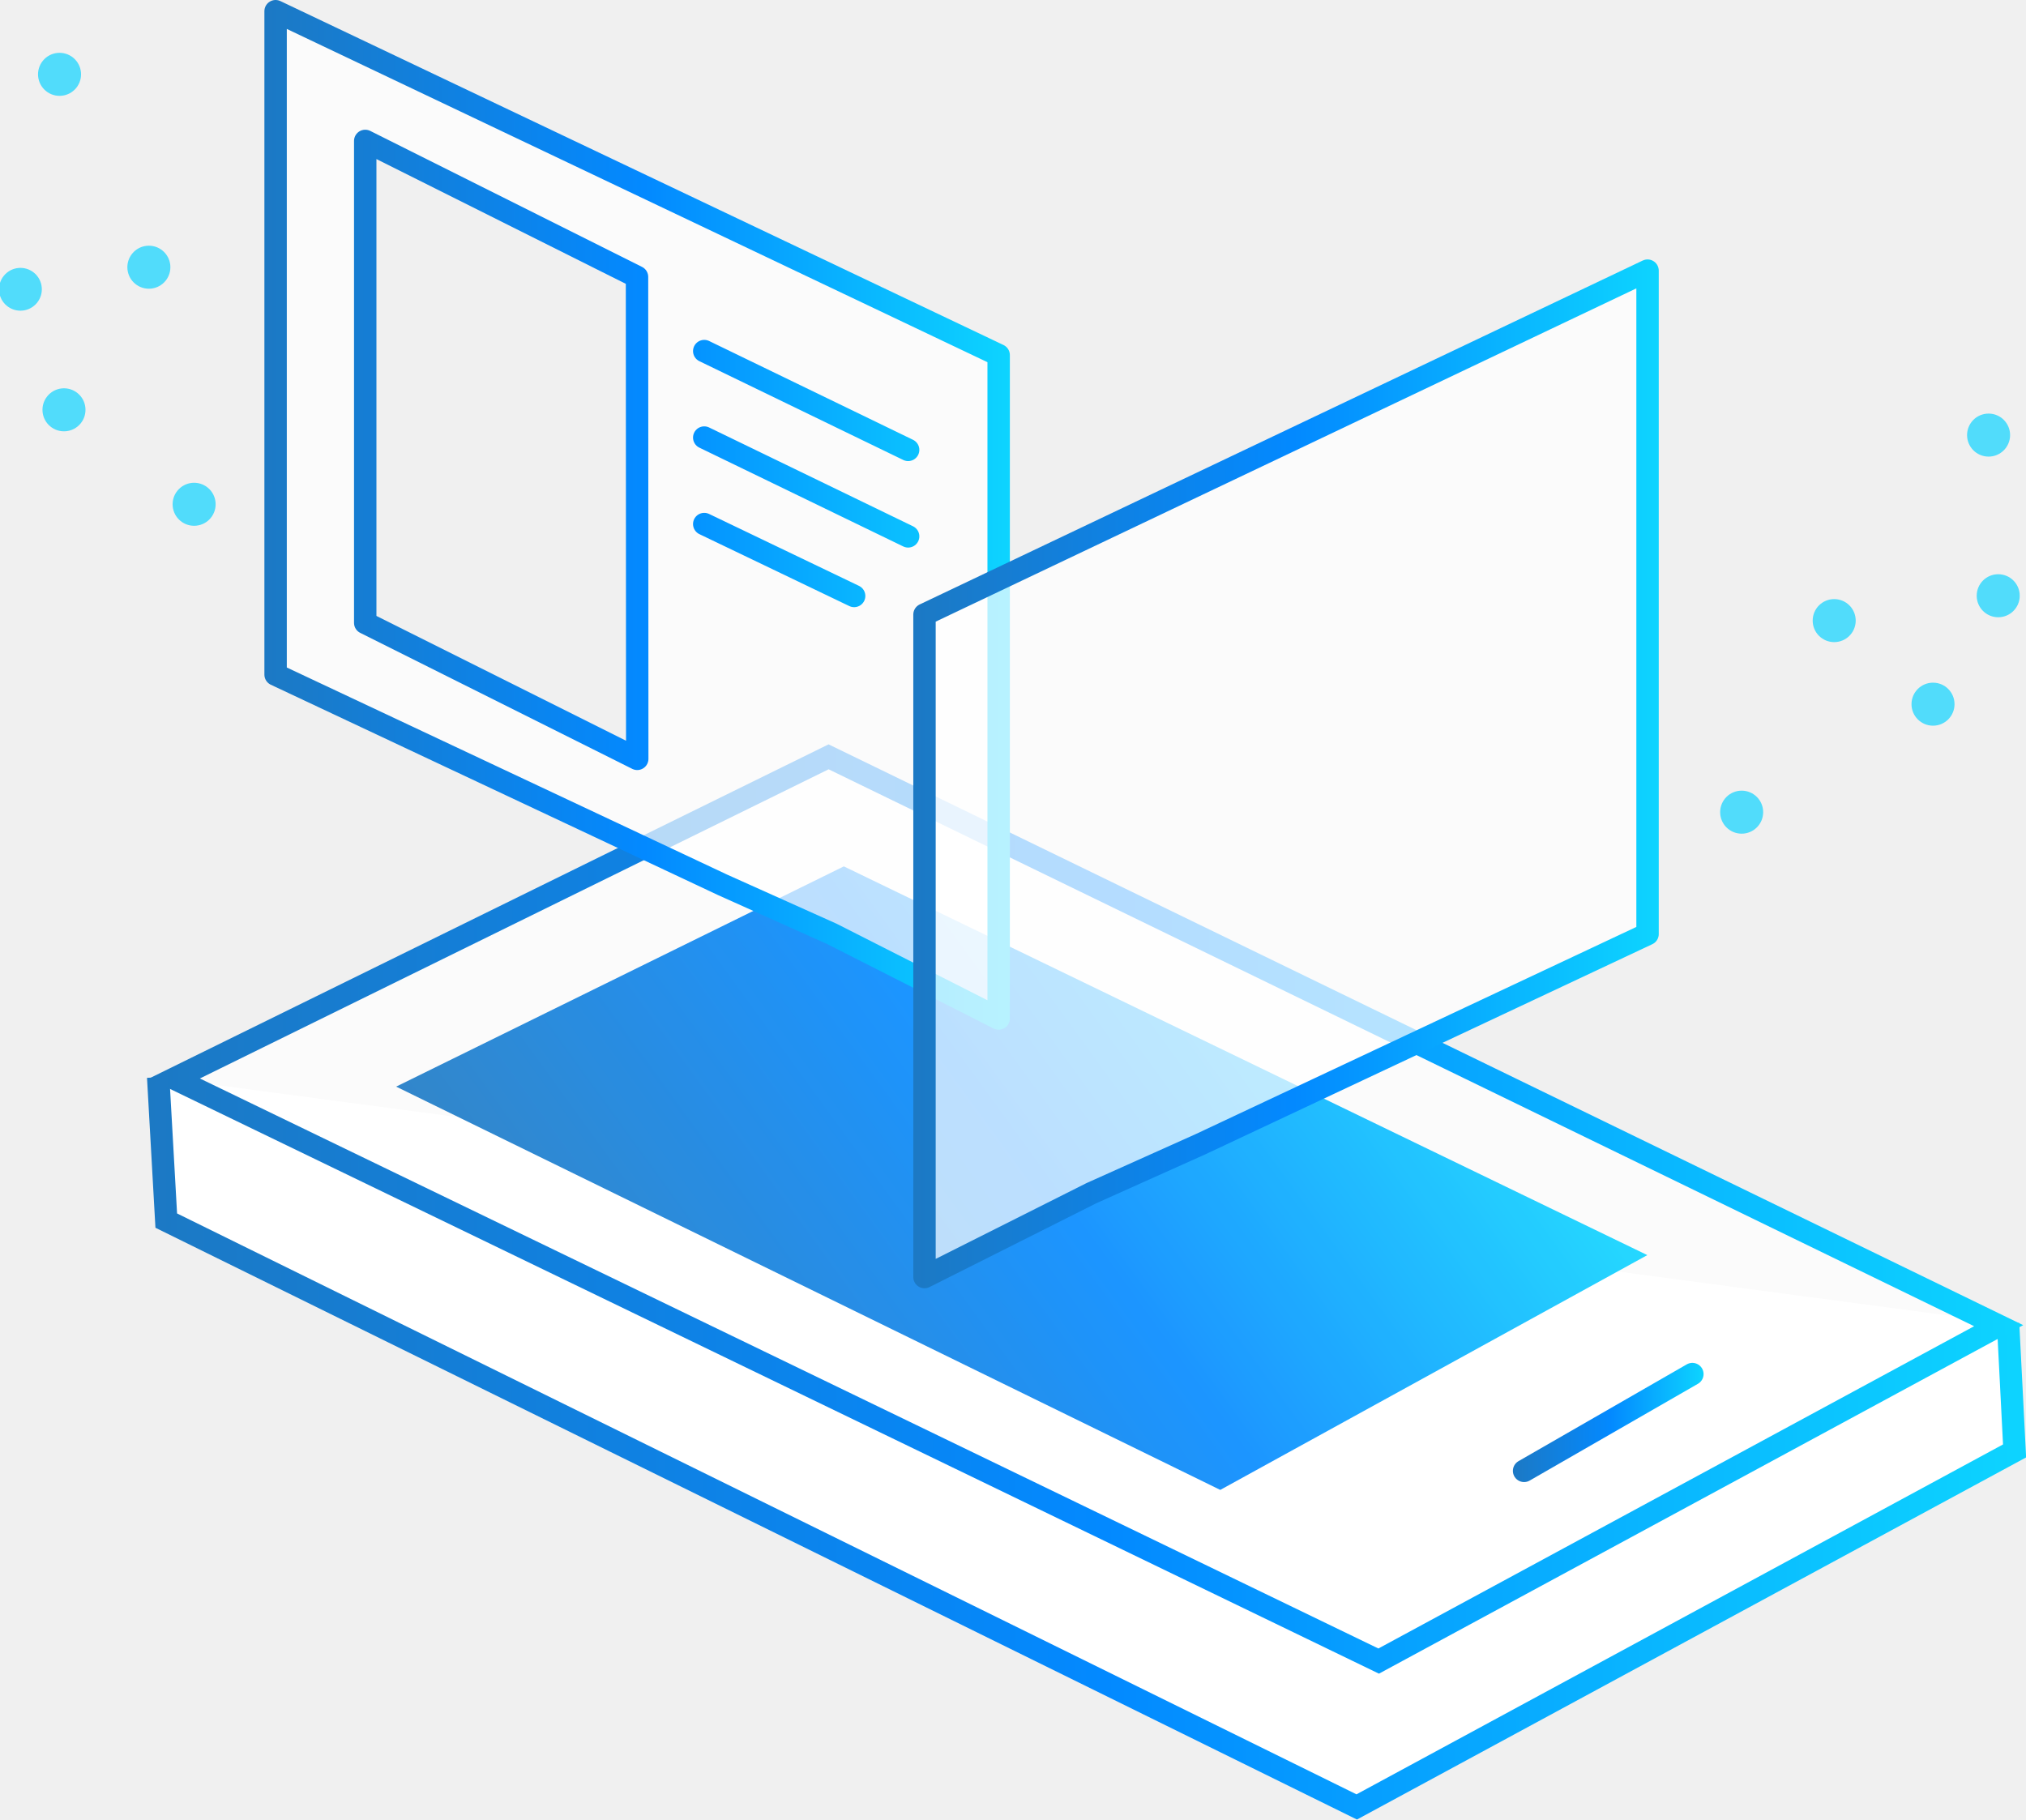
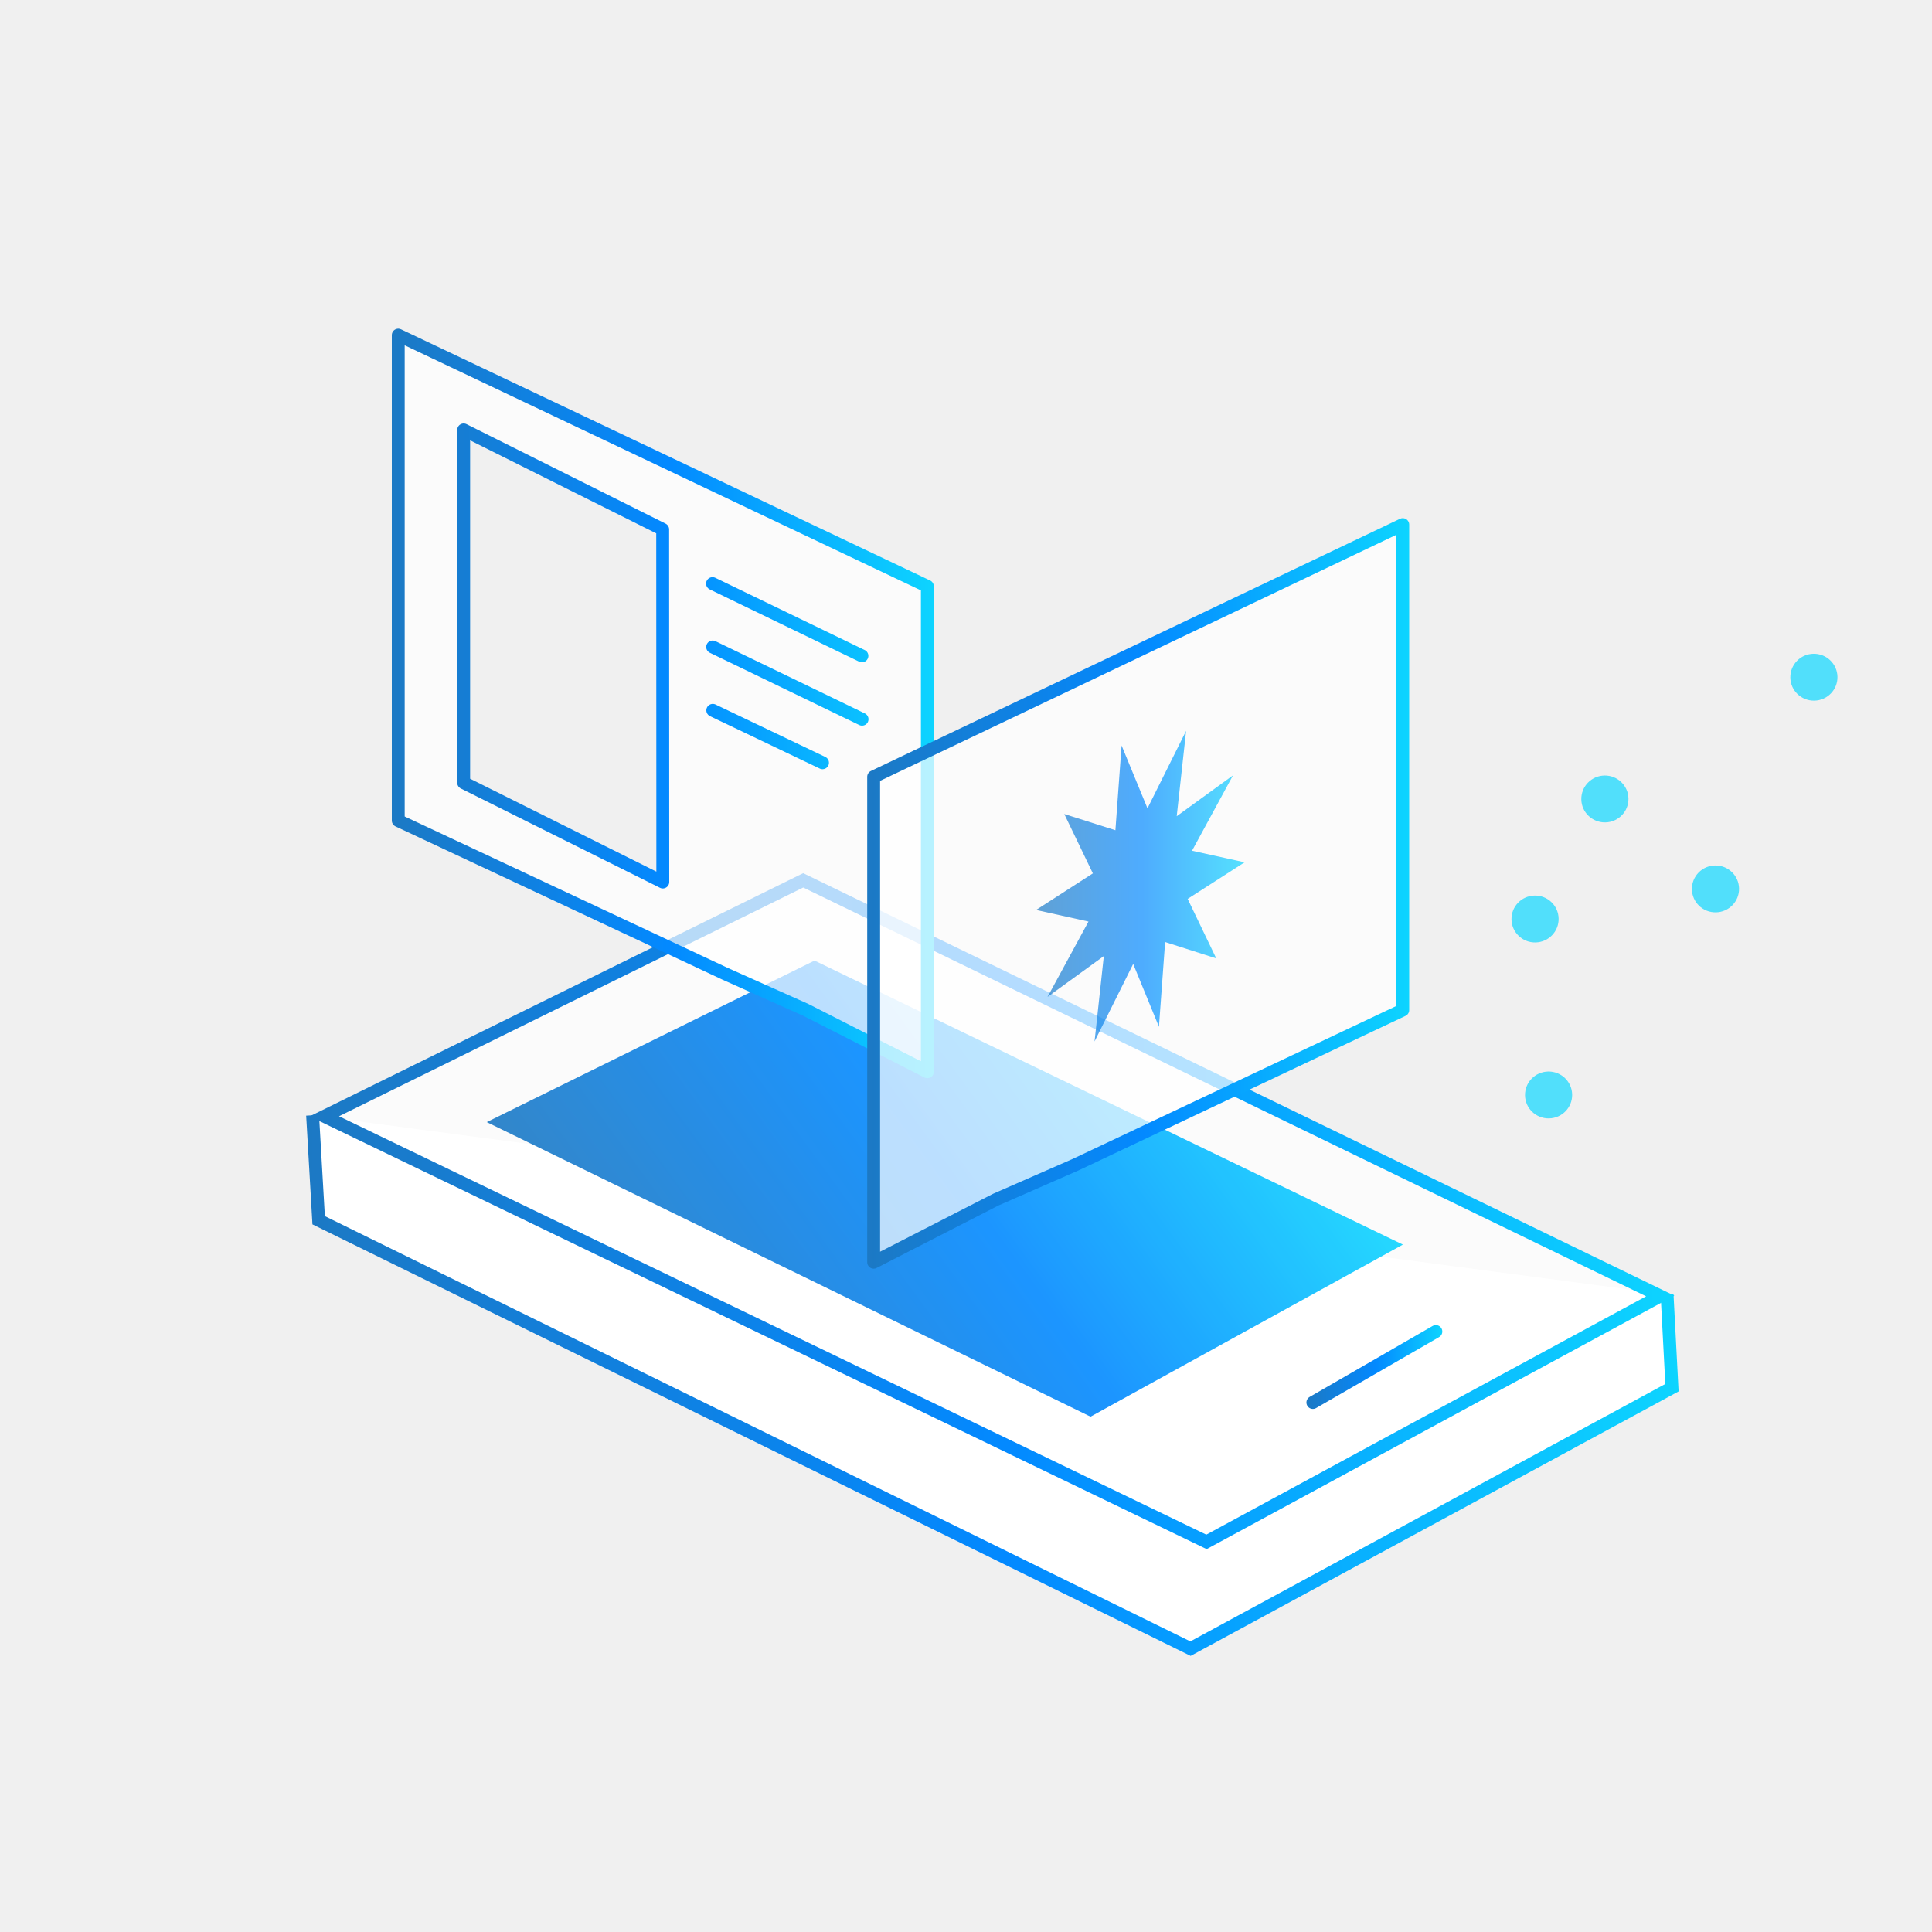
- <svg xmlns="http://www.w3.org/2000/svg" xmlns:xlink="http://www.w3.org/1999/xlink" viewBox="0 0 90.42 81.22">
+ <svg xmlns="http://www.w3.org/2000/svg" xmlns:xlink="http://www.w3.org/1999/xlink" id="Layer_1" data-name="Layer 1" viewBox="0 0 150 150">
  <defs>
-     <style>.cls-1,.cls-2,.cls-6,.cls-7{fill:#fff;}.cls-1,.cls-2,.cls-4{stroke-miterlimit:10;}.cls-1{stroke:url(#linear-gradient);}.cls-2,.cls-5,.cls-6,.cls-7{fill-opacity:0.7;}.cls-2{stroke:url(#linear-gradient-2);}.cls-3{opacity:0.9;fill:url(#linear-gradient-3);}.cls-4{fill:none;stroke:url(#linear-gradient-4);}.cls-4,.cls-6,.cls-7{stroke-linecap:round;}.cls-5{fill:#0dd4ff;}.cls-6,.cls-7{stroke-linejoin:round;}.cls-6{stroke:url(#linear-gradient-5);}.cls-7{stroke:url(#linear-gradient-6);}</style>
-     <linearGradient id="linear-gradient" x1="6.56" y1="64.63" x2="90.42" y2="64.63" gradientUnits="userSpaceOnUse">
+     <style>.cls-1,.cls-2,.cls-5,.cls-6{fill:#fff;}.cls-1,.cls-2,.cls-4{stroke-miterlimit:10;}.cls-1{stroke:url(#linear-gradient);}.cls-2,.cls-5,.cls-6,.cls-7{fill-opacity:0.7;}.cls-2{stroke:url(#linear-gradient-2);}.cls-3{opacity:0.9;fill:url(#linear-gradient-3);}.cls-4{fill:none;stroke:url(#linear-gradient-4);}.cls-4,.cls-5,.cls-6{stroke-linecap:round;}.cls-5,.cls-6{stroke-linejoin:round;}.cls-5{stroke:url(#linear-gradient-5);}.cls-6{stroke:url(#linear-gradient-6);}.cls-7{fill:url(#linear-gradient-7);}.cls-8{fill:#0dd7ff;opacity:0.7;}</style>
+     <linearGradient id="linear-gradient" x1="23.76" y1="107.53" x2="130.3" y2="107.53" gradientTransform="translate(-0.07 0.08) rotate(-0.05)" gradientUnits="userSpaceOnUse">
      <stop offset="0" stop-color="#1c79c4" />
      <stop offset="0.51" stop-color="#0389ff" />
      <stop offset="1" stop-color="#0dd4ff" />
    </linearGradient>
-     <linearGradient id="linear-gradient-2" x1="6.64" y1="53.96" x2="90.3" y2="53.96" xlink:href="#linear-gradient" />
-     <linearGradient id="linear-gradient-3" x1="29.11" y1="64.24" x2="62.08" y2="40.28" gradientUnits="userSpaceOnUse">
+     <linearGradient id="linear-gradient-2" x1="24.03" y1="94.02" x2="129.98" y2="94.02" xlink:href="#linear-gradient" />
+     <linearGradient id="linear-gradient-3" x1="52.35" y1="107.11" x2="94.34" y2="76.6" gradientTransform="translate(-0.07 0.08) rotate(-0.05)" gradientUnits="userSpaceOnUse">
      <stop offset="0" stop-color="#1c79c4" />
      <stop offset="0.51" stop-color="#0389ff" />
      <stop offset="1" stop-color="#0dd4ff" />
    </linearGradient>
-     <linearGradient id="linear-gradient-4" x1="67.52" y1="63.49" x2="76.03" y2="63.49" xlink:href="#linear-gradient" />
-     <linearGradient id="linear-gradient-5" x1="11.8" y1="22.98" x2="45.07" y2="22.98" xlink:href="#linear-gradient" />
-     <linearGradient id="linear-gradient-6" x1="40.76" y1="34.56" x2="74.03" y2="34.56" xlink:href="#linear-gradient" />
+     <linearGradient id="linear-gradient-4" x1="101.4" y1="106.15" x2="111.96" y2="106.15" xlink:href="#linear-gradient" />
+     <linearGradient id="linear-gradient-5" x1="30.43" y1="54.58" x2="72.53" y2="54.58" xlink:href="#linear-gradient" />
+     <linearGradient id="linear-gradient-6" x1="67.31" y1="69.33" x2="109.41" y2="69.33" xlink:href="#linear-gradient" />
+     <linearGradient id="linear-gradient-7" x1="80.44" y1="68.8" x2="96.64" y2="68.8" xlink:href="#linear-gradient" />
  </defs>
-   <g id="Layer_2" data-name="Layer 2">
-     <g id="Art">
-       <polyline class="cls-1" points="7.06 48.08 7.42 54.48 60.55 80.65 89.91 64.76 89.62 59.07" />
-       <polygon class="cls-2" points="7.78 48.14 61.53 74.14 89.2 59.17 36.98 33.78 7.78 48.14" />
-       <polygon class="cls-3" points="17.68 48.5 54.46 66.5 73.52 56.02 37.66 38.67 17.68 48.5" />
-       <line class="cls-4" x1="68.02" y1="65.65" x2="75.53" y2="61.33" />
-       <circle class="cls-5" cx="77.73" cy="36.25" r="0.96" />
-       <circle class="cls-5" cx="81.86" cy="27.7" r="0.96" />
-       <circle class="cls-5" cx="86.27" cy="31.43" r="0.96" />
-       <circle class="cls-5" cx="89.18" cy="26.59" r="0.96" />
-       <circle class="cls-5" cx="88.75" cy="19.42" r="0.96" />
-       <circle class="cls-5" cx="2.65" cy="3.32" r="0.96" transform="translate(-1.59 3.26) rotate(-50.62)" />
-       <circle class="cls-5" cx="6.64" cy="11.93" r="0.96" transform="translate(-6.79 9.49) rotate(-50.62)" />
-       <circle class="cls-5" cx="0.96" cy="12.97" r="0.96" transform="matrix(0.63, -0.77, 0.77, 0.63, -9.68, 5.48)" />
-       <circle class="cls-5" cx="2.85" cy="18.29" r="0.96" transform="translate(-13.09 8.89) rotate(-50.62)" />
-       <circle class="cls-5" cx="8.66" cy="22.51" r="0.96" transform="translate(-14.23 14.92) rotate(-50.62)" />
-       <path class="cls-6" d="M32.24,39.49,12.3,30.11V.5L44.57,15.85V45.46l-7.45-3.78ZM28.43,12.36,16.3,6.29V27.8l12.14,6.07Zm3,3.31,9.1,4.41m-9.1-.55,9.1,4.41m-9.1-.55,6.69,3.21" />
-       <path class="cls-7" d="M48.7,53.26,41.26,57V27.43L73.53,12.08V41.69L53.58,51.07Z" />
-     </g>
-   </g>
+   <polyline class="cls-1" points="24.27 86.59 24.74 94.74 92.43 128 129.81 107.74 129.43 100.5" />
+   <polygon class="cls-2" points="25.18 86.67 93.67 119.71 128.9 100.62 62.36 68.35 25.18 86.67" />
+   <polygon class="cls-3" points="37.79 87.12 84.67 109.99 108.92 96.63 63.24 74.58 37.79 87.12" />
+   <line class="cls-4" x1="101.93" y1="108.89" x2="111.48" y2="103.38" />
+   <path class="cls-5" d="M56.33,75.62,30.92,63.71l0-37.69L72,45.52l0,37.69L62.55,78.4ZM51.45,41.1,36,33.38l0,27.39,15.46,7.71Zm3.87,4.21,11.6,5.61m-11.59-.69,11.6,5.61m-11.59-.69,8.52,4.07" />
+   <path class="cls-6" d="M77.31,93.14,67.83,98l0-37.69,41.08-19.58,0,37.69-25.39,12Z" />
+   <polygon class="cls-7" points="89.09 62.76 87.08 57.88 86.6 64.46 82.63 63.2 84.85 67.81 80.44 70.65 84.51 71.55 81.33 77.4 85.7 74.23 84.98 80.86 87.98 74.84 89.98 79.72 90.46 73.14 94.43 74.41 92.21 69.79 96.63 66.95 92.55 66.05 95.73 60.2 91.36 63.37 92.09 56.74 89.09 62.76" />
+   <ellipse class="cls-8" cx="140.83" cy="52.58" rx="1.83" ry="1.82" transform="translate(-0.87 2.39) rotate(-0.97)" />
+   <ellipse class="cls-8" cx="133.19" cy="69.02" rx="1.83" ry="1.82" transform="translate(-1.15 2.26) rotate(-0.97)" />
+   <ellipse class="cls-8" cx="124.6" cy="62.04" rx="1.83" ry="1.82" transform="translate(-1.03 2.11) rotate(-0.97)" />
+   <ellipse class="cls-8" cx="119.18" cy="71.36" rx="1.83" ry="1.82" transform="translate(-1.19 2.02) rotate(-0.97)" />
+   <ellipse class="cls-8" cx="120.23" cy="85.02" rx="1.83" ry="1.82" transform="translate(-1.42 2.04) rotate(-0.97)" />
</svg>
